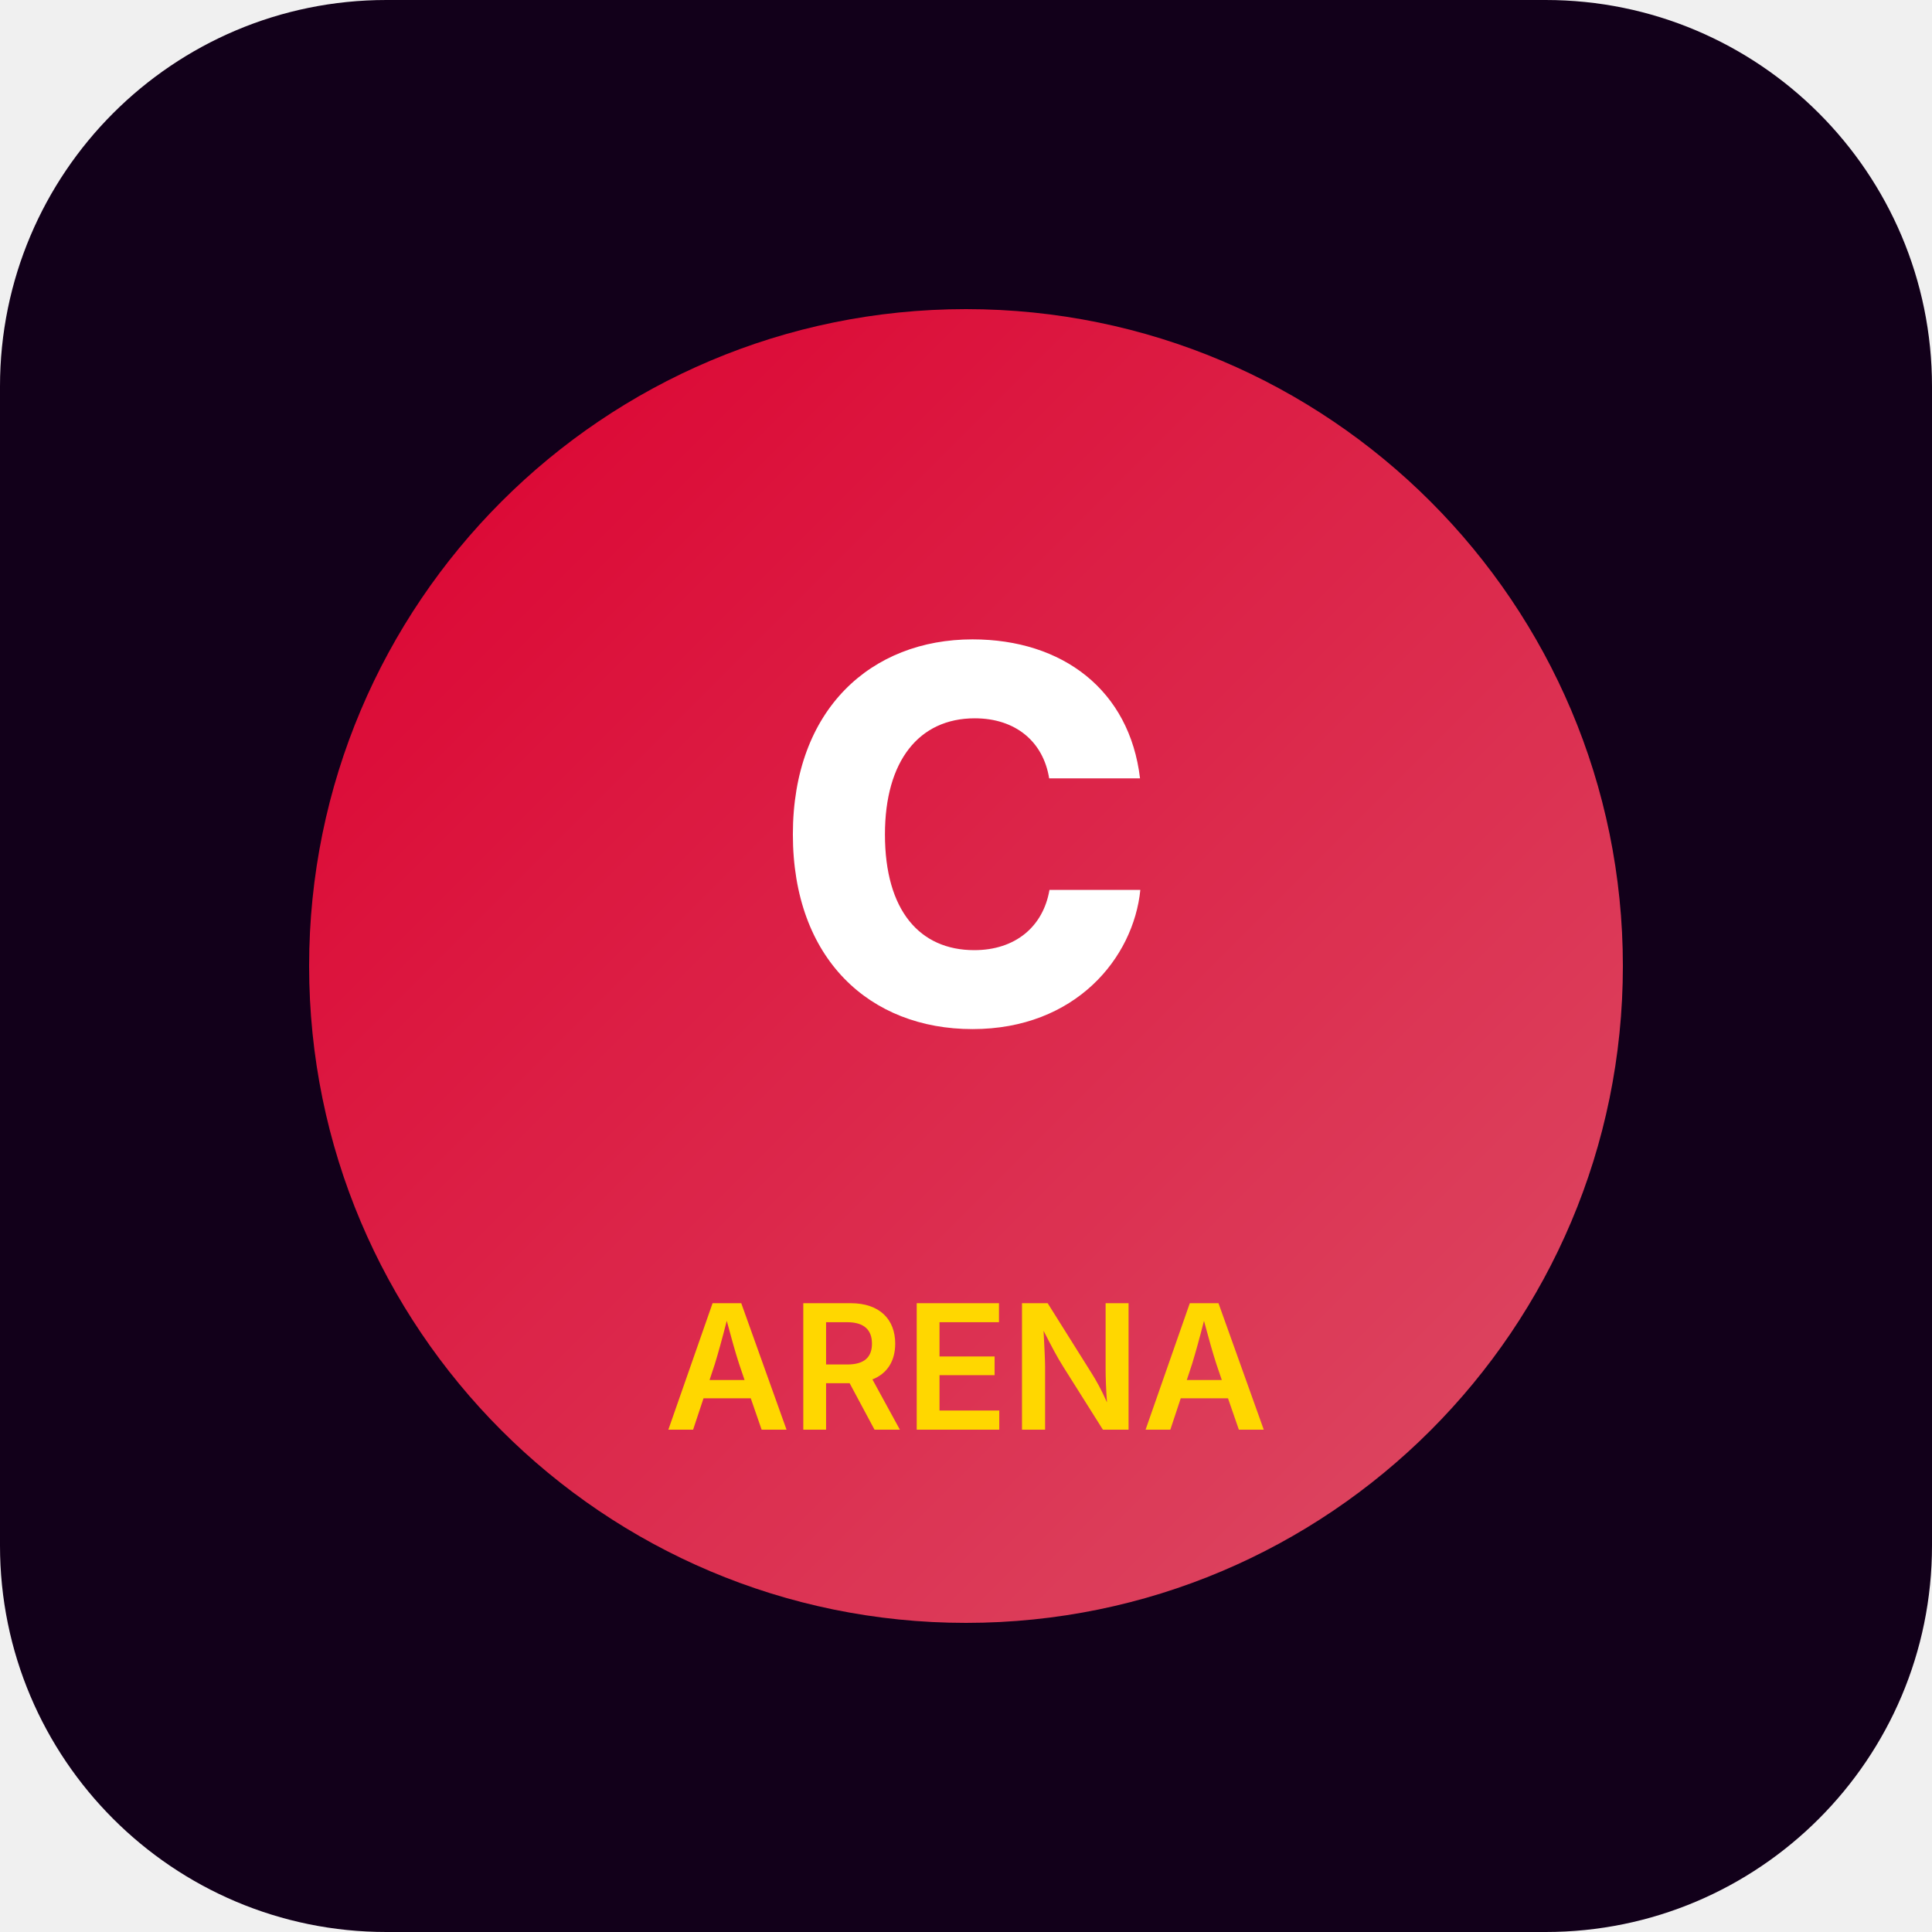
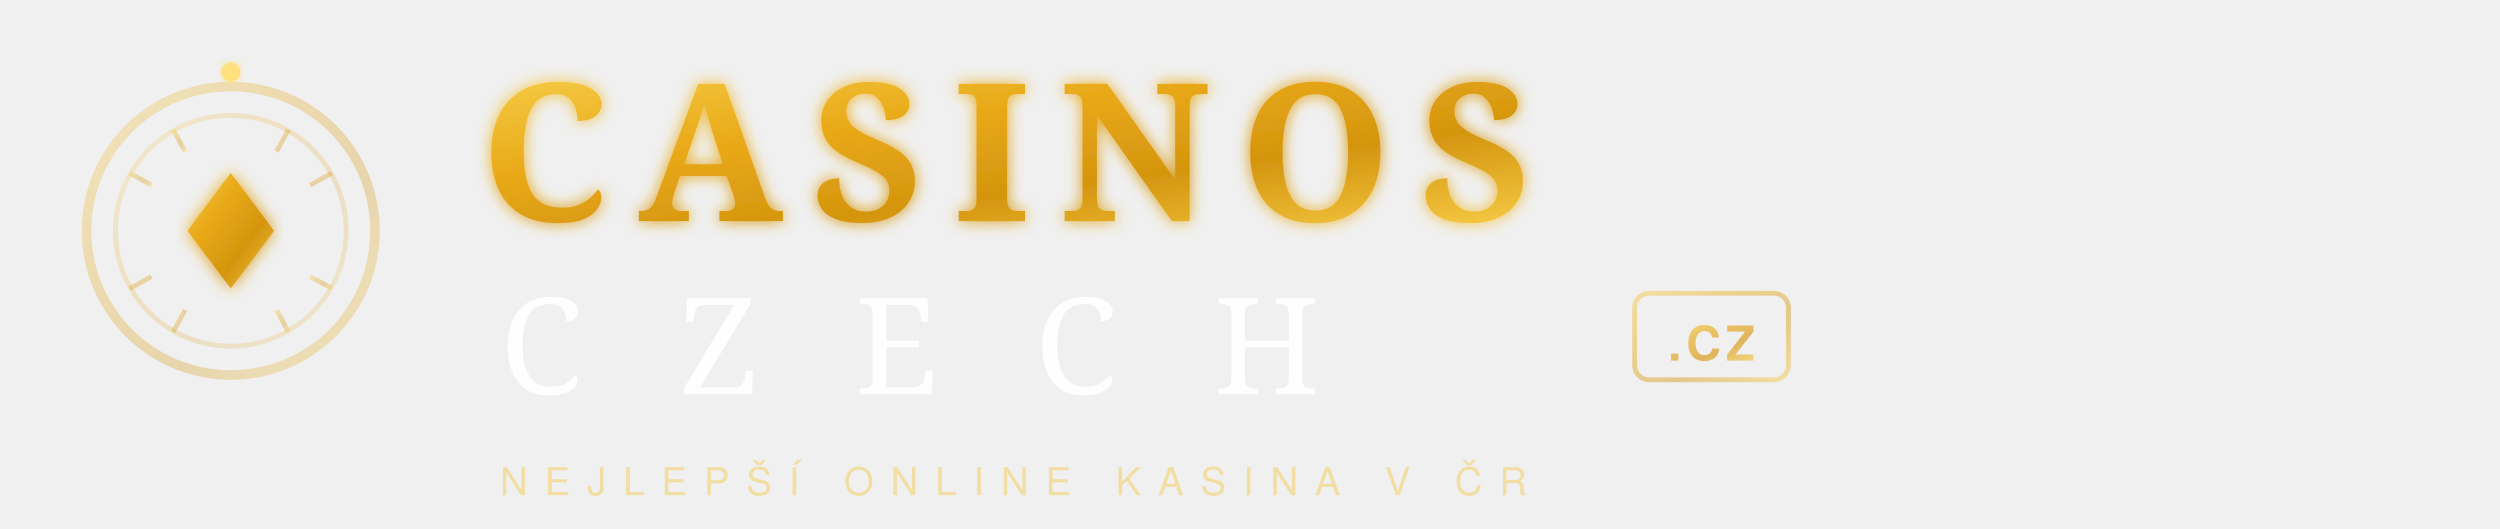
- <svg xmlns="http://www.w3.org/2000/svg" width="200" height="200" viewBox="0 0 200 200">
+ <svg xmlns="http://www.w3.org/2000/svg" viewBox="0 0 520 110" width="520" height="110">
  <defs>
-     <linearGradient id="grad" x1="0%" y1="0%" x2="100%" y2="100%">
-       <stop offset="0%" stop-color="#ff0033" />
-       <stop offset="100%" stop-color="#ff5a72" />
+     <linearGradient id="gold2" x1="0%" y1="0%" x2="100%" y2="100%">
+       <stop offset="0%" stop-color="#F5C842" />
+       <stop offset="35%" stop-color="#E8A817" />
+       <stop offset="65%" stop-color="#D4950F" />
+       <stop offset="100%" stop-color="#F5C842" />
    </linearGradient>
+     <filter id="glow2">
+       <feGaussianBlur stdDeviation="1.5" result="blur" />
+       <feMerge>
+         <feMergeNode in="blur" />
+         <feMergeNode in="SourceGraphic" />
+       </feMerge>
+     </filter>
  </defs>
-   <rect width="200" height="200" rx="40" fill="#12001a" />
-   <circle cx="100" cy="100" r="68" fill="url(#grad)" opacity="0.85" />
-   <text x="50%" y="53%" text-anchor="middle" font-family="Inter, Arial, sans-serif" font-weight="800" font-size="54" fill="#fff">C</text>
-   <text x="50%" y="74%" text-anchor="middle" font-family="Inter, Arial, sans-serif" font-weight="600" font-size="18" fill="#ffd700">ARENA</text>
+   <g transform="translate(48, 48)">
+     <circle cx="0" cy="0" r="30" fill="none" stroke="url(#gold2)" stroke-width="2" opacity="0.3" />
+     <circle cx="0" cy="0" r="24" fill="none" stroke="url(#gold2)" stroke-width="1" opacity="0.2" />
+     <line x1="0" y1="-24" x2="0" y2="-19" stroke="url(#gold2)" stroke-width="1" opacity="0.35" />
+     <line x1="12" y1="-21" x2="9.5" y2="-16.5" stroke="url(#gold2)" stroke-width="1" opacity="0.35" />
+     <line x1="21" y1="-12" x2="16.5" y2="-9.5" stroke="url(#gold2)" stroke-width="1" opacity="0.35" />
+     <line x1="24" y1="0" x2="19" y2="0" stroke="url(#gold2)" stroke-width="1" opacity="0.35" />
+     <line x1="21" y1="12" x2="16.5" y2="9.5" stroke="url(#gold2)" stroke-width="1" opacity="0.35" />
+     <line x1="12" y1="21" x2="9.5" y2="16.5" stroke="url(#gold2)" stroke-width="1" opacity="0.35" />
+     <line x1="0" y1="24" x2="0" y2="19" stroke="url(#gold2)" stroke-width="1" opacity="0.35" />
+     <line x1="-12" y1="21" x2="-9.5" y2="16.5" stroke="url(#gold2)" stroke-width="1" opacity="0.35" />
+     <line x1="-21" y1="12" x2="-16.5" y2="9.5" stroke="url(#gold2)" stroke-width="1" opacity="0.35" />
+     <line x1="-24" y1="0" x2="-19" y2="0" stroke="url(#gold2)" stroke-width="1" opacity="0.35" />
+     <line x1="-21" y1="-12" x2="-16.5" y2="-9.5" stroke="url(#gold2)" stroke-width="1" opacity="0.35" />
+     <line x1="-12" y1="-21" x2="-9.5" y2="-16.5" stroke="url(#gold2)" stroke-width="1" opacity="0.35" />
+     <polygon points="0,-12 9,0 0,12 -9,0" fill="url(#gold2)" filter="url(#glow2)" />
+     <circle cx="0" cy="-33" r="2" fill="#FFE17D" filter="url(#glow2)" />
+   </g>
+   <text x="100" y="46" font-family="'Georgia', 'Garamond', serif" font-size="40" font-weight="bold" letter-spacing="6" fill="url(#gold2)" filter="url(#glow2)">CASINOS</text>
+   <line x1="102" y1="55" x2="430" y2="55" stroke="url(#gold2)" stroke-width="0.7" opacity="0.35" />
+   <text x="104" y="82" font-family="'Georgia', 'Garamond', serif" font-size="28" font-weight="normal" letter-spacing="20" fill="#FFFFFF" opacity="0.9">CZECH</text>
+   <g transform="translate(340, 73)">
+     <rect x="0" y="-12" width="32" height="18" rx="3" fill="none" stroke="url(#gold2)" stroke-width="1" opacity="0.45" />
+     <text x="16" y="2" text-anchor="middle" font-family="'Helvetica Neue', sans-serif" font-size="10" font-weight="bold" letter-spacing="1" fill="url(#gold2)" opacity="0.65">.CZ</text>
+   </g>
+   <text x="104" y="103" font-family="'Helvetica Neue', sans-serif" font-size="8" letter-spacing="3.5" fill="#F5C842" opacity="0.45">NEJLEPŠÍ ONLINE KASINA V ČR</text>
</svg>
